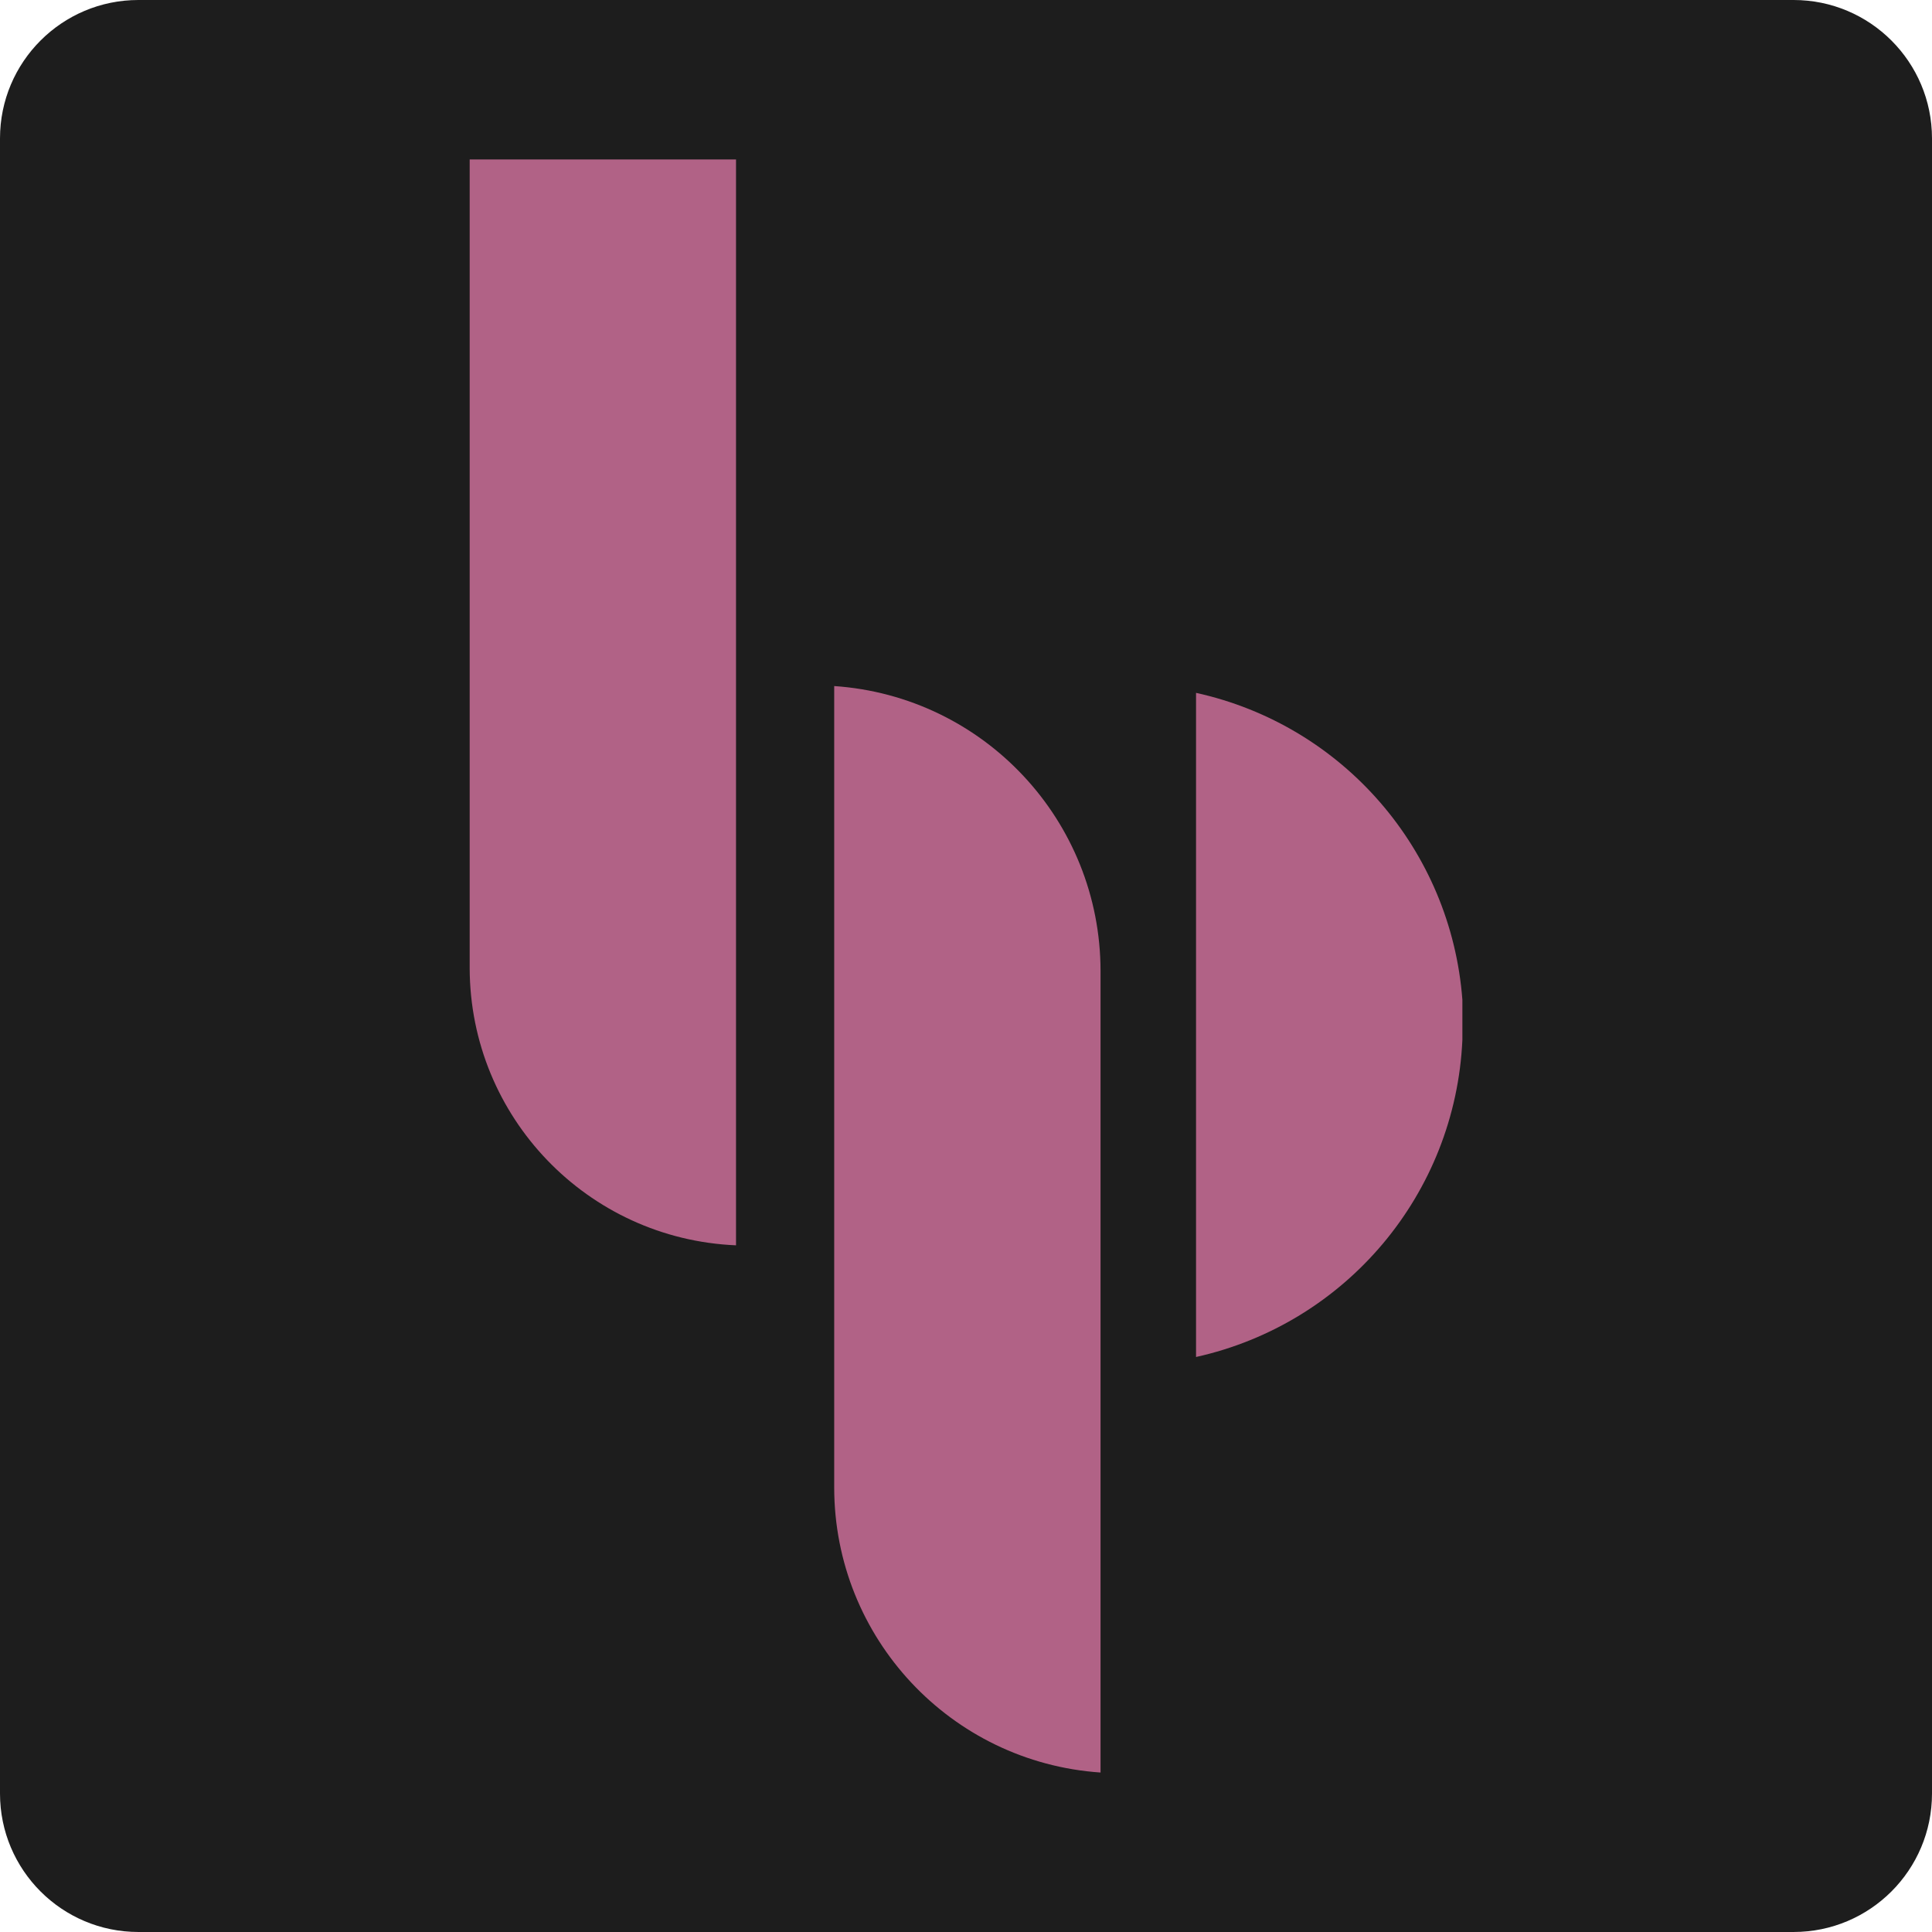
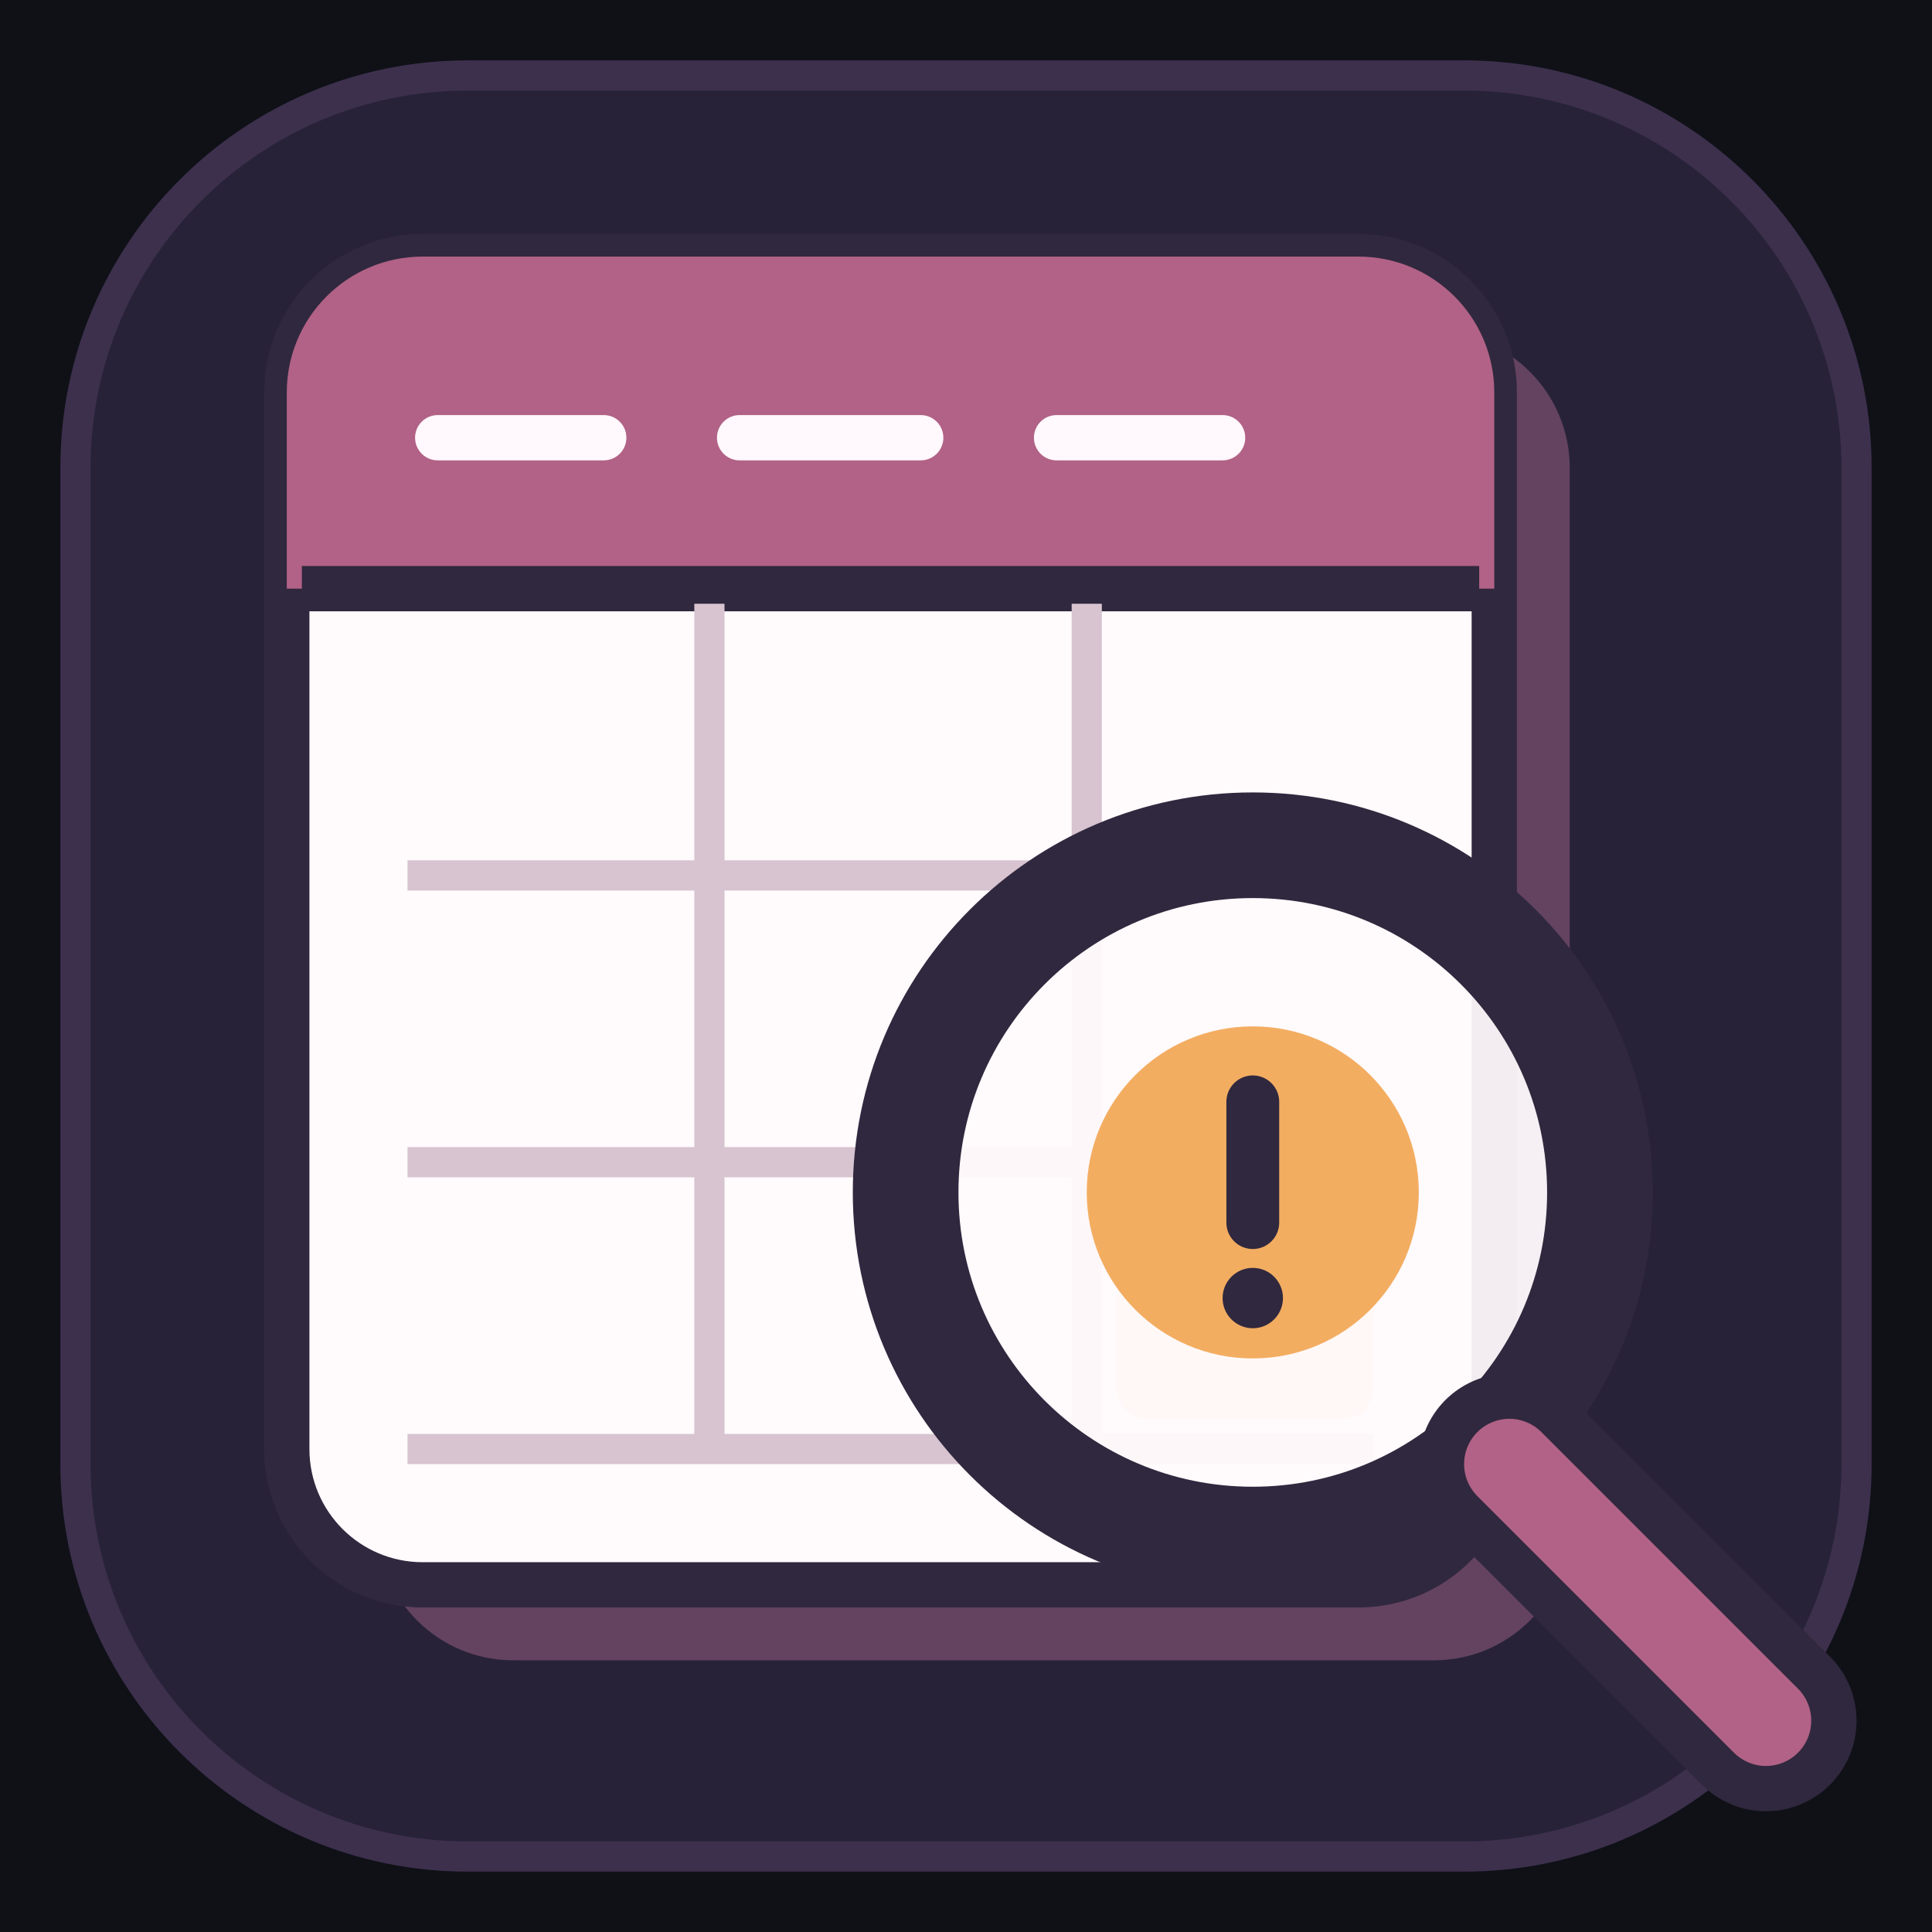
- <svg xmlns="http://www.w3.org/2000/svg" width="92.604mm" height="92.604mm" viewBox="0 0 92.604 92.604" version="1.1" id="svg1">
-   <defs id="defs1" />
-   <g id="layer1" transform="translate(161.394,-150.9052)">
-     <g id="g28" transform="translate(0,18.74102)">
-       <rect style="fill:#1d1d1d;fill-opacity:1;stroke-width:0.503;stroke-linecap:round" id="rect13" width="92.604" height="92.604" x="-161.394" y="132.164" ry="6.635" />
-       <g id="g15" transform="matrix(2.430745,0,0,2.430745,-151.3245,-145.8125)" style="fill:#b16286;fill-opacity:1">
-         <path id="path13" style="fill:#b16286;fill-opacity:1;stroke-width:0.479;stroke-linecap:round" d="m 12.307,127.887 v 11.224 4.579 a 5.636,5.636 0 0 0 5.252,5.621 V 138.087 133.508 A 5.636,5.636 0 0 0 12.307,127.887 Z" />
-         <path id="path14" style="fill:#b16286;fill-opacity:1;stroke-width:0.477;stroke-linecap:round" d="m 5.119,117.503 v 15.95 a 5.483,5.483 0 0 0 5.252,5.462 v -10.925 -10.487 z m 4.482,10.579 a 5.483,5.483 0 0 0 -0.235,0.056 5.483,5.483 0 0 1 0.235,-0.056 z m -0.753,0.2 a 5.483,5.483 0 0 0 -0.263,0.099 5.483,5.483 0 0 1 0.263,-0.099 z m -0.725,0.307 a 5.483,5.483 0 0 0 -0.248,0.131 5.483,5.483 0 0 1 0.248,-0.131 z m -0.695,0.422 a 5.483,5.483 0 0 0 -0.204,0.144 5.483,5.483 0 0 1 0.204,-0.144 z m -1.27,1.253 a 5.483,5.483 0 0 0 -0.139,0.214 5.483,5.483 0 0 1 0.139,-0.214 z m -0.407,0.665 a 5.483,5.483 0 0 0 -0.126,0.262 5.483,5.483 0 0 1 0.126,-0.262 z m -0.31,0.719 a 5.483,5.483 0 0 0 -0.093,0.279 5.483,5.483 0 0 1 0.093,-0.279 z m -0.214,0.795 a 5.483,5.483 0 0 0 -0.047,0.238 5.483,5.483 0 0 1 0.047,-0.238 z" />
-         <path d="m 19.442,128.021 v 13.096 a 6.715,6.715 0 0 0 5.252,-6.251 v -0.793 a 6.715,6.715 0 0 0 -5.252,-6.052 z" style="fill:#b16286;fill-opacity:1;stroke-width:0.578;stroke-linecap:round" id="path15" />
-       </g>
-     </g>
-   </g>
+ <svg xmlns="http://www.w3.org/2000/svg" viewBox="0 0 128 128" role="img" aria-labelledby="title">
+   <rect width="128" height="128" fill="#0f1117" />
+   <rect x="5" y="5" width="118" height="118" rx="26" fill="#272238" stroke="#3d304d" stroke-width="2" />
+   <rect x="25" y="22" width="79" height="88" rx="9" fill="#63435f" />
+   <rect x="19" y="17" width="80" height="88" rx="9" fill="#fffafc" stroke="#30283e" stroke-width="3" />
+   <path d="M28 17h62a9 9 0 0 1 9 9v13H19V26a9 9 0 0 1 9-9z" fill="#b16286" />
+   <path d="M20 39h78" stroke="#30283e" stroke-width="3" />
+   <path d="M29 29h11m9 0h12m9 0h11" stroke="#fff8fc" stroke-width="3" stroke-linecap="round" />
+   <path d="M47 40v56m25-56v56M27 58h64M27 77h64M27 96h64" fill="none" stroke="#d7c4d0" stroke-width="2" />
+   <rect x="74" y="79" width="17" height="15" rx="2" fill="#f9d7a5" />
+   <circle cx="83" cy="79" r="23" fill="#fffafc" fill-opacity="0.94" stroke="#30283e" stroke-width="7" />
+   <path d="m100 97 17 17" stroke="#30283e" stroke-width="12" stroke-linecap="round" />
+   <path d="m100 97 17 17" stroke="#b16286" stroke-width="6" stroke-linecap="round" />
+   <circle cx="83" cy="79" r="11" fill="#f3ad61" />
+   <path d="M83 73v8" stroke="#30283e" stroke-width="3.5" stroke-linecap="round" />
+   <circle cx="83" cy="86" r="2" fill="#30283e" />
</svg>
